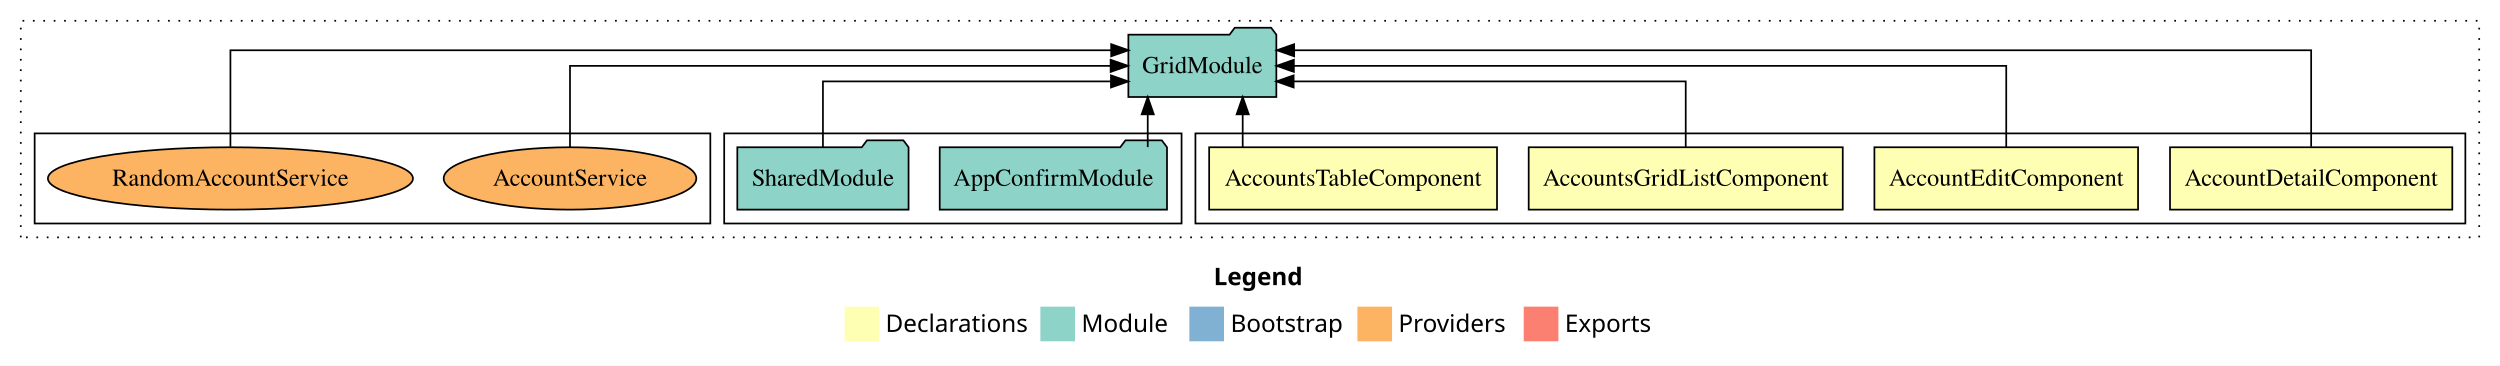
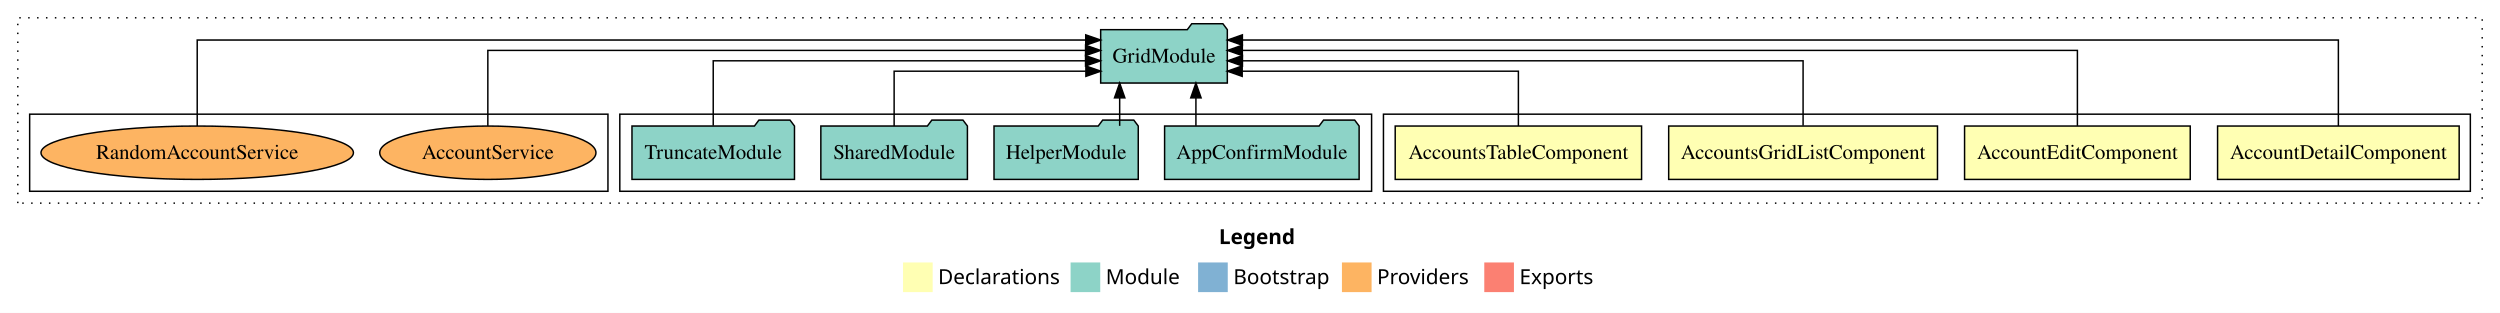
- <svg xmlns="http://www.w3.org/2000/svg" width="1443pt" height="211pt" viewBox="0.00 0.00 1443.00 211.00">
+ <svg xmlns="http://www.w3.org/2000/svg" width="1686pt" height="211pt" viewBox="0.00 0.00 1686.00 211.00">
  <g id="graph0" class="graph" transform="scale(1 1) rotate(0) translate(4 207)">
-     <polygon fill="#ffffff" stroke="transparent" points="-4,4 -4,-207 1439,-207 1439,4 -4,4" />
-     <text text-anchor="start" x="696.509" y="-42.4" font-family="sans-serif" font-weight="bold" font-size="14.00" fill="#000000">Legend</text>
-     <polygon fill="#ffffb3" stroke="transparent" points="483.5,-10 483.5,-30 503.5,-30 503.5,-10 483.5,-10" />
-     <text text-anchor="start" x="507.129" y="-15.4" font-family="sans-serif" font-size="14.00" fill="#000000">  Declarations</text>
-     <polygon fill="#8dd3c7" stroke="transparent" points="596.5,-10 596.5,-30 616.5,-30 616.5,-10 596.5,-10" />
-     <text text-anchor="start" x="620.225" y="-15.4" font-family="sans-serif" font-size="14.00" fill="#000000">  Module</text>
-     <polygon fill="#80b1d3" stroke="transparent" points="682.5,-10 682.5,-30 702.5,-30 702.5,-10 682.5,-10" />
-     <text text-anchor="start" x="706.281" y="-15.4" font-family="sans-serif" font-size="14.00" fill="#000000">  Bootstrap</text>
-     <polygon fill="#fdb462" stroke="transparent" points="779.5,-10 779.5,-30 799.5,-30 799.5,-10 779.5,-10" />
-     <text text-anchor="start" x="803.173" y="-15.4" font-family="sans-serif" font-size="14.00" fill="#000000">  Providers</text>
-     <polygon fill="#fb8072" stroke="transparent" points="875.5,-10 875.5,-30 895.5,-30 895.5,-10 875.5,-10" />
-     <text text-anchor="start" x="899.226" y="-15.4" font-family="sans-serif" font-size="14.00" fill="#000000">  Exports</text>
+     <polygon fill="#ffffff" stroke="transparent" points="-4,4 -4,-207 1682,-207 1682,4 -4,4" />
+     <text text-anchor="start" x="818.009" y="-42.4" font-family="sans-serif" font-weight="bold" font-size="14.00" fill="#000000">Legend</text>
+     <polygon fill="#ffffb3" stroke="transparent" points="605,-10 605,-30 625,-30 625,-10 605,-10" />
+     <text text-anchor="start" x="628.629" y="-15.4" font-family="sans-serif" font-size="14.00" fill="#000000">  Declarations</text>
+     <polygon fill="#8dd3c7" stroke="transparent" points="718,-10 718,-30 738,-30 738,-10 718,-10" />
+     <text text-anchor="start" x="741.725" y="-15.4" font-family="sans-serif" font-size="14.00" fill="#000000">  Module</text>
+     <polygon fill="#80b1d3" stroke="transparent" points="804,-10 804,-30 824,-30 824,-10 804,-10" />
+     <text text-anchor="start" x="827.781" y="-15.4" font-family="sans-serif" font-size="14.00" fill="#000000">  Bootstrap</text>
+     <polygon fill="#fdb462" stroke="transparent" points="901,-10 901,-30 921,-30 921,-10 901,-10" />
+     <text text-anchor="start" x="924.673" y="-15.4" font-family="sans-serif" font-size="14.00" fill="#000000">  Providers</text>
+     <polygon fill="#fb8072" stroke="transparent" points="997,-10 997,-30 1017,-30 1017,-10 997,-10" />
+     <text text-anchor="start" x="1020.726" y="-15.4" font-family="sans-serif" font-size="14.00" fill="#000000">  Exports</text>
    <g id="clust1" class="cluster">
-       <polygon fill="none" stroke="#000000" stroke-dasharray="1,5" points="8,-70 8,-195 1427,-195 1427,-70 8,-70" />
+       <polygon fill="none" stroke="#000000" stroke-dasharray="1,5" points="8,-70 8,-195 1670,-195 1670,-70 8,-70" />
    </g>
    <g id="clust2" class="cluster">
-       <polygon fill="none" stroke="#000000" points="686,-78 686,-130 1419,-130 1419,-78 686,-78" />
+       <polygon fill="none" stroke="#000000" points="929,-78 929,-130 1662,-130 1662,-78 929,-78" />
    </g>
    <g id="clust7" class="cluster">
-       <polygon fill="none" stroke="#000000" points="414,-78 414,-130 678,-130 678,-78 414,-78" />
+       <polygon fill="none" stroke="#000000" points="414,-78 414,-130 921,-130 921,-78 414,-78" />
    </g>
    <g id="clust10" class="cluster">
      <polygon fill="none" stroke="#000000" points="16,-78 16,-130 406,-130 406,-78 16,-78" />
    </g>
    <g id="node1" class="node">
-       <polygon fill="#ffffb3" stroke="#000000" points="1411.466,-122 1248.534,-122 1248.534,-86 1411.466,-86 1411.466,-122" />
-       <text text-anchor="middle" x="1330" y="-99.8" font-family="Times,serif" font-size="14.00" fill="#000000">AccountDetailComponent</text>
+       <polygon fill="#ffffb3" stroke="#000000" points="1654.466,-122 1491.534,-122 1491.534,-86 1654.466,-86 1654.466,-122" />
+       <text text-anchor="middle" x="1573" y="-99.8" font-family="Times,serif" font-size="14.00" fill="#000000">AccountDetailComponent</text>
    </g>
    <g id="node5" class="node">
-       <polygon fill="#8dd3c7" stroke="#000000" points="732.708,-187 729.708,-191 708.708,-191 705.708,-187 647.292,-187 647.292,-151 732.708,-151 732.708,-187" />
-       <text text-anchor="middle" x="690" y="-164.8" font-family="Times,serif" font-size="14.00" fill="#000000">GridModule</text>
+       <polygon fill="#8dd3c7" stroke="#000000" points="823.708,-187 820.708,-191 799.708,-191 796.708,-187 738.292,-187 738.292,-151 823.708,-151 823.708,-187" />
+       <text text-anchor="middle" x="781" y="-164.8" font-family="Times,serif" font-size="14.00" fill="#000000">GridModule</text>
    </g>
    <g id="edge1" class="edge">
-       <path fill="none" stroke="#000000" d="M1330,-122.292C1330,-144.206 1330,-178 1330,-178 1330,-178 742.986,-178 742.986,-178" />
-       <polygon fill="#000000" stroke="#000000" points="742.986,-174.5 732.986,-178 742.986,-181.5 742.986,-174.5" />
+       <path fill="none" stroke="#000000" d="M1573,-122.011C1573,-144.485 1573,-180 1573,-180 1573,-180 833.862,-180 833.862,-180" />
+       <polygon fill="#000000" stroke="#000000" points="833.862,-176.5 823.862,-180 833.862,-183.5 833.862,-176.5" />
    </g>
    <g id="node2" class="node">
-       <polygon fill="#ffffb3" stroke="#000000" points="1230.093,-122 1077.907,-122 1077.907,-86 1230.093,-86 1230.093,-122" />
-       <text text-anchor="middle" x="1154" y="-99.8" font-family="Times,serif" font-size="14.00" fill="#000000">AccountEditComponent</text>
+       <polygon fill="#ffffb3" stroke="#000000" points="1473.093,-122 1320.907,-122 1320.907,-86 1473.093,-86 1473.093,-122" />
+       <text text-anchor="middle" x="1397" y="-99.8" font-family="Times,serif" font-size="14.00" fill="#000000">AccountEditComponent</text>
    </g>
    <g id="edge2" class="edge">
-       <path fill="none" stroke="#000000" d="M1154,-122.106C1154,-141.339 1154,-169 1154,-169 1154,-169 742.82,-169 742.82,-169" />
-       <polygon fill="#000000" stroke="#000000" points="742.82,-165.5 732.82,-169 742.82,-172.5 742.82,-165.5" />
+       <path fill="none" stroke="#000000" d="M1397,-122.129C1397,-142.572 1397,-173 1397,-173 1397,-173 833.827,-173 833.827,-173" />
+       <polygon fill="#000000" stroke="#000000" points="833.827,-169.5 823.827,-173 833.827,-176.5 833.827,-169.5" />
    </g>
    <g id="node3" class="node">
-       <polygon fill="#ffffb3" stroke="#000000" points="1059.64,-122 878.36,-122 878.36,-86 1059.64,-86 1059.64,-122" />
-       <text text-anchor="middle" x="969" y="-99.8" font-family="Times,serif" font-size="14.00" fill="#000000">AccountsGridListComponent</text>
+       <polygon fill="#ffffb3" stroke="#000000" points="1302.64,-122 1121.36,-122 1121.36,-86 1302.64,-86 1302.64,-122" />
+       <text text-anchor="middle" x="1212" y="-99.8" font-family="Times,serif" font-size="14.00" fill="#000000">AccountsGridListComponent</text>
    </g>
    <g id="edge3" class="edge">
-       <path fill="none" stroke="#000000" d="M969,-122.027C969,-138.398 969,-160 969,-160 969,-160 742.678,-160 742.678,-160" />
-       <polygon fill="#000000" stroke="#000000" points="742.678,-156.5 732.678,-160 742.678,-163.5 742.678,-156.5" />
+       <path fill="none" stroke="#000000" d="M1212,-122.267C1212,-140.555 1212,-166 1212,-166 1212,-166 833.902,-166 833.902,-166" />
+       <polygon fill="#000000" stroke="#000000" points="833.902,-162.5 823.902,-166 833.902,-169.5 833.902,-162.5" />
    </g>
    <g id="node4" class="node">
-       <polygon fill="#ffffb3" stroke="#000000" points="860.076,-122 693.924,-122 693.924,-86 860.076,-86 860.076,-122" />
-       <text text-anchor="middle" x="777" y="-99.8" font-family="Times,serif" font-size="14.00" fill="#000000">AccountsTableComponent</text>
+       <polygon fill="#ffffb3" stroke="#000000" points="1103.076,-122 936.924,-122 936.924,-86 1103.076,-86 1103.076,-122" />
+       <text text-anchor="middle" x="1020" y="-99.8" font-family="Times,serif" font-size="14.00" fill="#000000">AccountsTableComponent</text>
    </g>
    <g id="edge4" class="edge">
-       <path fill="none" stroke="#000000" d="M713.283,-122.106C713.283,-122.106 713.283,-140.991 713.283,-140.991" />
-       <polygon fill="#000000" stroke="#000000" points="709.783,-140.991 713.283,-150.991 716.783,-140.991 709.783,-140.991" />
+       <path fill="none" stroke="#000000" d="M1020,-122.009C1020,-138.049 1020,-159 1020,-159 1020,-159 833.728,-159 833.728,-159" />
+       <polygon fill="#000000" stroke="#000000" points="833.728,-155.5 823.728,-159 833.728,-162.5 833.728,-155.5" />
    </g>
    <g id="node6" class="node">
-       <polygon fill="#8dd3c7" stroke="#000000" points="669.595,-122 666.595,-126 645.595,-126 642.595,-122 538.405,-122 538.405,-86 669.595,-86 669.595,-122" />
-       <text text-anchor="middle" x="604" y="-99.8" font-family="Times,serif" font-size="14.00" fill="#000000">AppConfirmModule</text>
+       <polygon fill="#8dd3c7" stroke="#000000" points="912.595,-122 909.595,-126 888.595,-126 885.595,-122 781.405,-122 781.405,-86 912.595,-86 912.595,-122" />
+       <text text-anchor="middle" x="847" y="-99.8" font-family="Times,serif" font-size="14.00" fill="#000000">AppConfirmModule</text>
    </g>
    <g id="edge5" class="edge">
-       <path fill="none" stroke="#000000" d="M658.472,-122.106C658.472,-122.106 658.472,-140.991 658.472,-140.991" />
-       <polygon fill="#000000" stroke="#000000" points="654.972,-140.991 658.472,-150.991 661.972,-140.991 654.972,-140.991" />
+       <path fill="none" stroke="#000000" d="M802.528,-122.106C802.528,-122.106 802.528,-140.991 802.528,-140.991" />
+       <polygon fill="#000000" stroke="#000000" points="799.028,-140.991 802.528,-150.991 806.028,-140.991 799.028,-140.991" />
    </g>
    <g id="node7" class="node">
-       <polygon fill="#8dd3c7" stroke="#000000" points="520.423,-122 517.423,-126 496.423,-126 493.423,-122 421.577,-122 421.577,-86 520.423,-86 520.423,-122" />
-       <text text-anchor="middle" x="471" y="-99.8" font-family="Times,serif" font-size="14.00" fill="#000000">SharedModule</text>
+       <polygon fill="#8dd3c7" stroke="#000000" points="763.638,-122 760.638,-126 739.638,-126 736.638,-122 666.362,-122 666.362,-86 763.638,-86 763.638,-122" />
+       <text text-anchor="middle" x="715" y="-99.8" font-family="Times,serif" font-size="14.00" fill="#000000">HelperModule</text>
    </g>
    <g id="edge6" class="edge">
-       <path fill="none" stroke="#000000" d="M471,-122.027C471,-138.398 471,-160 471,-160 471,-160 637.255,-160 637.255,-160" />
-       <polygon fill="#000000" stroke="#000000" points="637.255,-163.5 647.255,-160 637.255,-156.5 637.255,-163.5" />
+       <path fill="none" stroke="#000000" d="M751.107,-122.106C751.107,-122.106 751.107,-140.991 751.107,-140.991" />
+       <polygon fill="#000000" stroke="#000000" points="747.607,-140.991 751.107,-150.991 754.607,-140.991 747.607,-140.991" />
    </g>
    <g id="node8" class="node">
+       <polygon fill="#8dd3c7" stroke="#000000" points="648.423,-122 645.423,-126 624.423,-126 621.423,-122 549.577,-122 549.577,-86 648.423,-86 648.423,-122" />
+       <text text-anchor="middle" x="599" y="-99.8" font-family="Times,serif" font-size="14.00" fill="#000000">SharedModule</text>
+     </g>
+     <g id="edge7" class="edge">
+       <path fill="none" stroke="#000000" d="M599,-122.009C599,-138.049 599,-159 599,-159 599,-159 728.329,-159 728.329,-159" />
+       <polygon fill="#000000" stroke="#000000" points="728.329,-162.5 738.329,-159 728.329,-155.5 728.329,-162.5" />
+     </g>
+     <g id="node9" class="node">
+       <polygon fill="#8dd3c7" stroke="#000000" points="531.798,-122 528.798,-126 507.798,-126 504.798,-122 422.202,-122 422.202,-86 531.798,-86 531.798,-122" />
+       <text text-anchor="middle" x="477" y="-99.8" font-family="Times,serif" font-size="14.00" fill="#000000">TruncateModule</text>
+     </g>
+     <g id="edge8" class="edge">
+       <path fill="none" stroke="#000000" d="M477,-122.267C477,-140.555 477,-166 477,-166 477,-166 728.089,-166 728.089,-166" />
+       <polygon fill="#000000" stroke="#000000" points="728.089,-169.5 738.089,-166 728.089,-162.5 728.089,-169.5" />
+     </g>
+     <g id="node10" class="node">
      <ellipse fill="#fdb462" stroke="#000000" cx="325" cy="-104" rx="72.912" ry="18" />
      <text text-anchor="middle" x="325" y="-99.8" font-family="Times,serif" font-size="14.00" fill="#000000">AccountService</text>
    </g>
-     <g id="edge7" class="edge">
-       <path fill="none" stroke="#000000" d="M325,-122.106C325,-141.339 325,-169 325,-169 325,-169 637.057,-169 637.057,-169" />
-       <polygon fill="#000000" stroke="#000000" points="637.057,-172.5 647.057,-169 637.057,-165.5 637.057,-172.5" />
+     <g id="edge9" class="edge">
+       <path fill="none" stroke="#000000" d="M325,-122.129C325,-142.572 325,-173 325,-173 325,-173 728.101,-173 728.101,-173" />
+       <polygon fill="#000000" stroke="#000000" points="728.101,-176.5 738.101,-173 728.101,-169.5 728.101,-176.5" />
    </g>
-     <g id="node9" class="node">
+     <g id="node11" class="node">
      <ellipse fill="#fdb462" stroke="#000000" cx="129" cy="-104" rx="105.361" ry="18" />
      <text text-anchor="middle" x="129" y="-99.8" font-family="Times,serif" font-size="14.00" fill="#000000">RandomAccountService</text>
    </g>
-     <g id="edge8" class="edge">
-       <path fill="none" stroke="#000000" d="M129,-122.292C129,-144.206 129,-178 129,-178 129,-178 637.373,-178 637.373,-178" />
-       <polygon fill="#000000" stroke="#000000" points="637.373,-181.5 647.373,-178 637.373,-174.5 637.373,-181.5" />
+     <g id="edge10" class="edge">
+       <path fill="none" stroke="#000000" d="M129,-122.011C129,-144.485 129,-180 129,-180 129,-180 728.221,-180 728.221,-180" />
+       <polygon fill="#000000" stroke="#000000" points="728.221,-183.5 738.221,-180 728.22,-176.5 728.221,-183.5" />
    </g>
  </g>
</svg>
